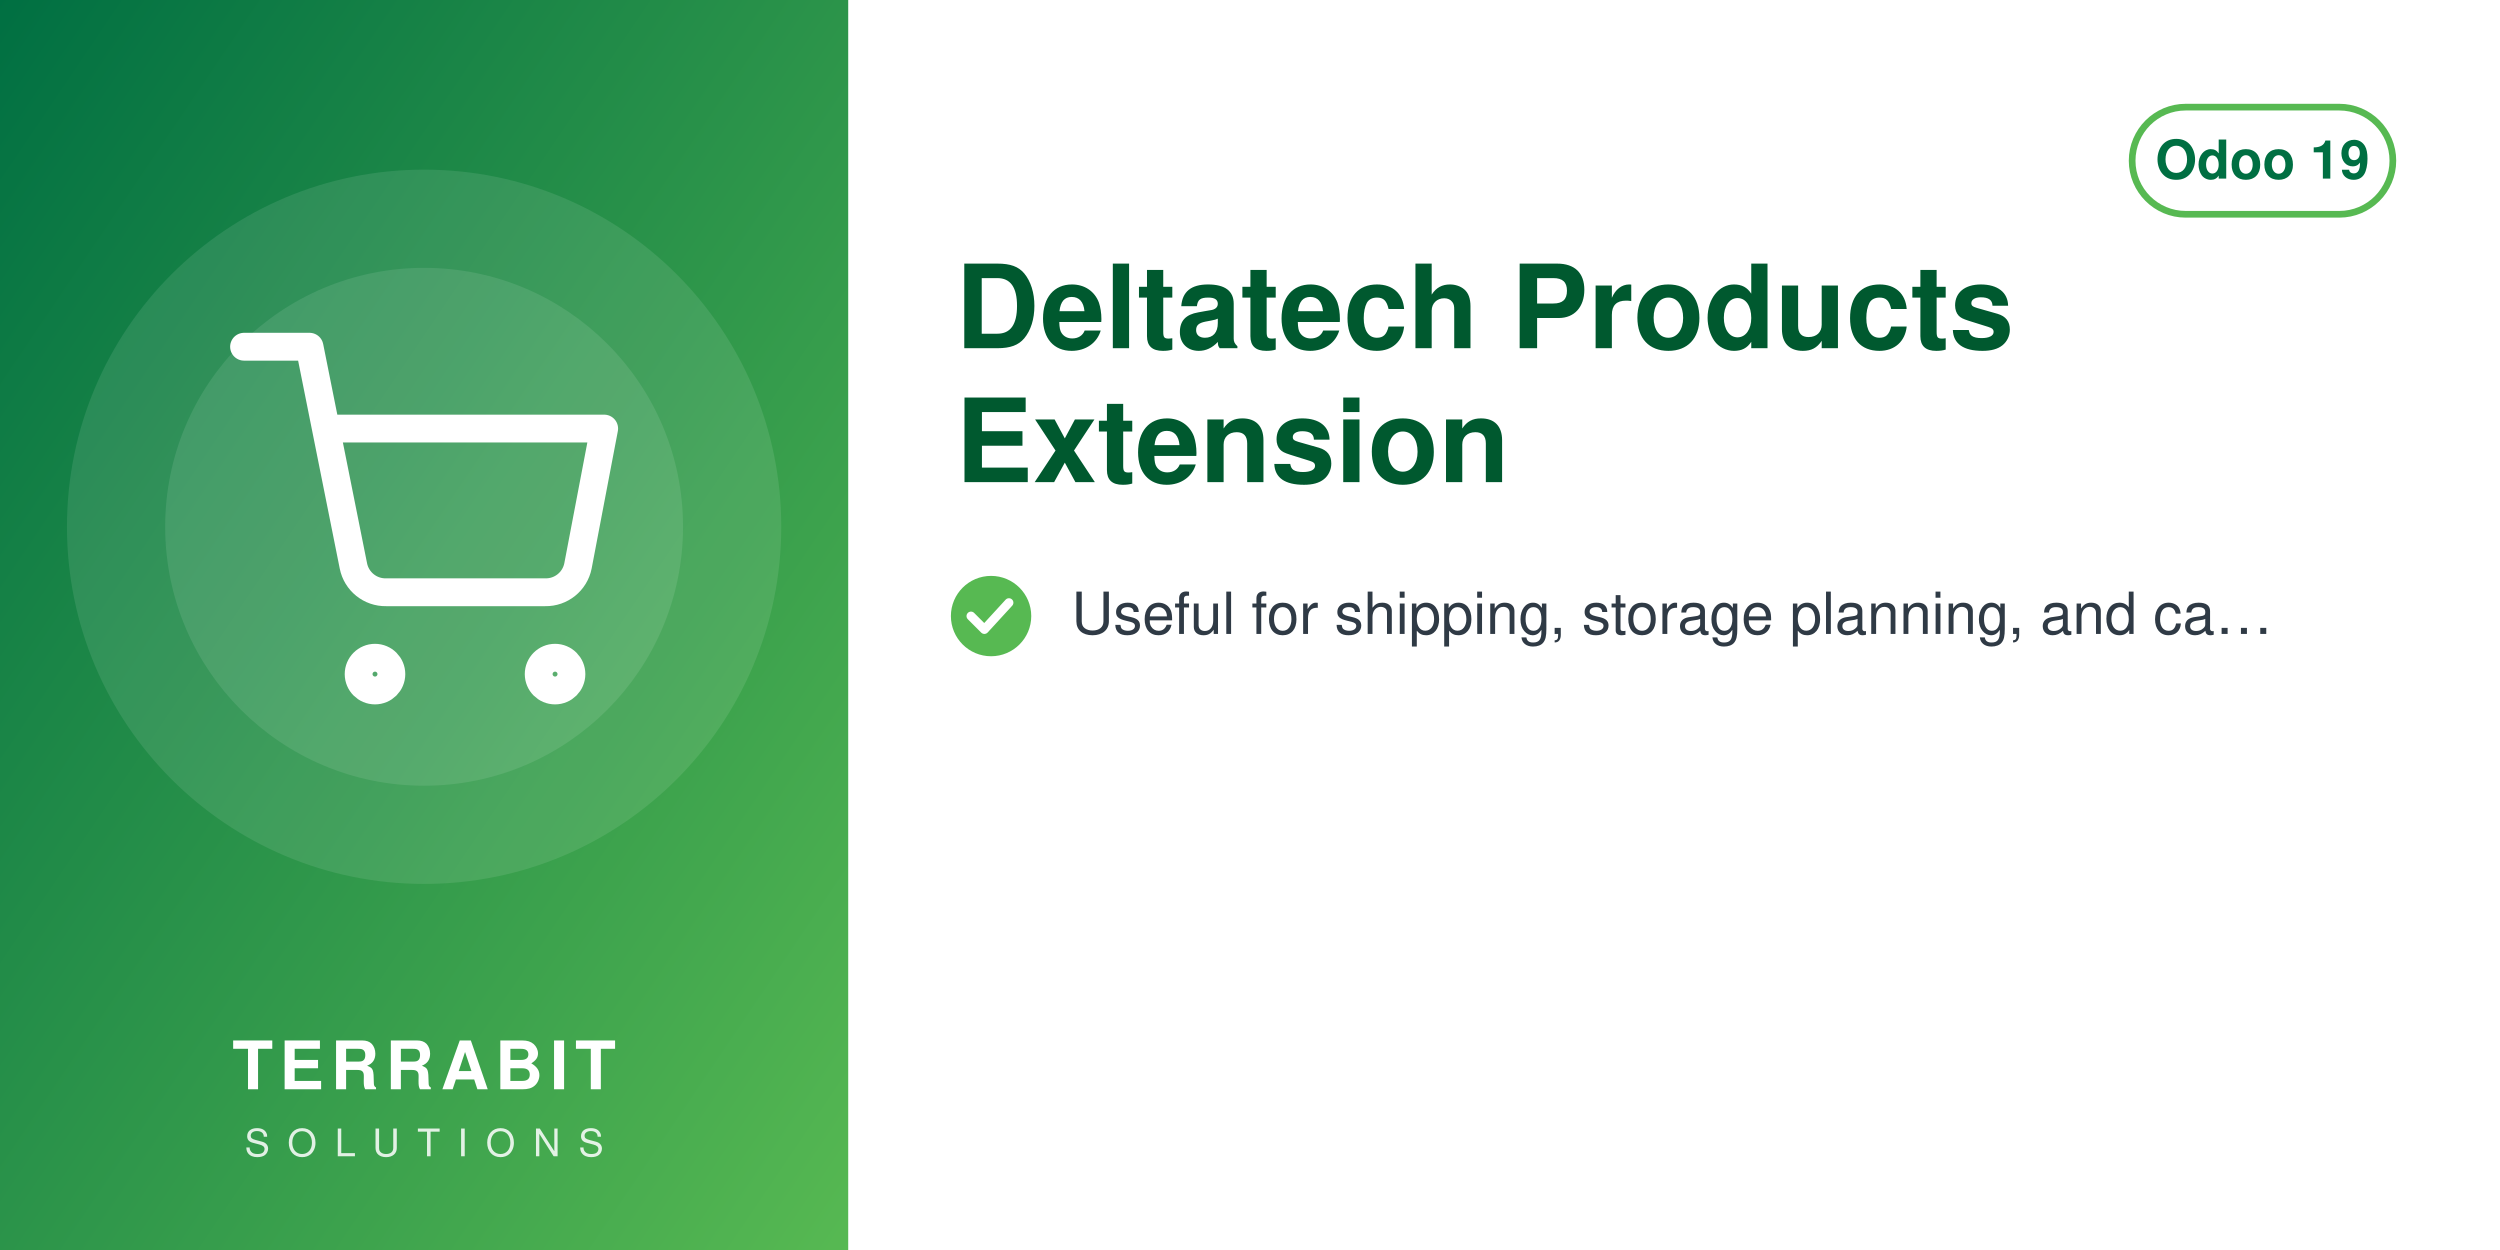
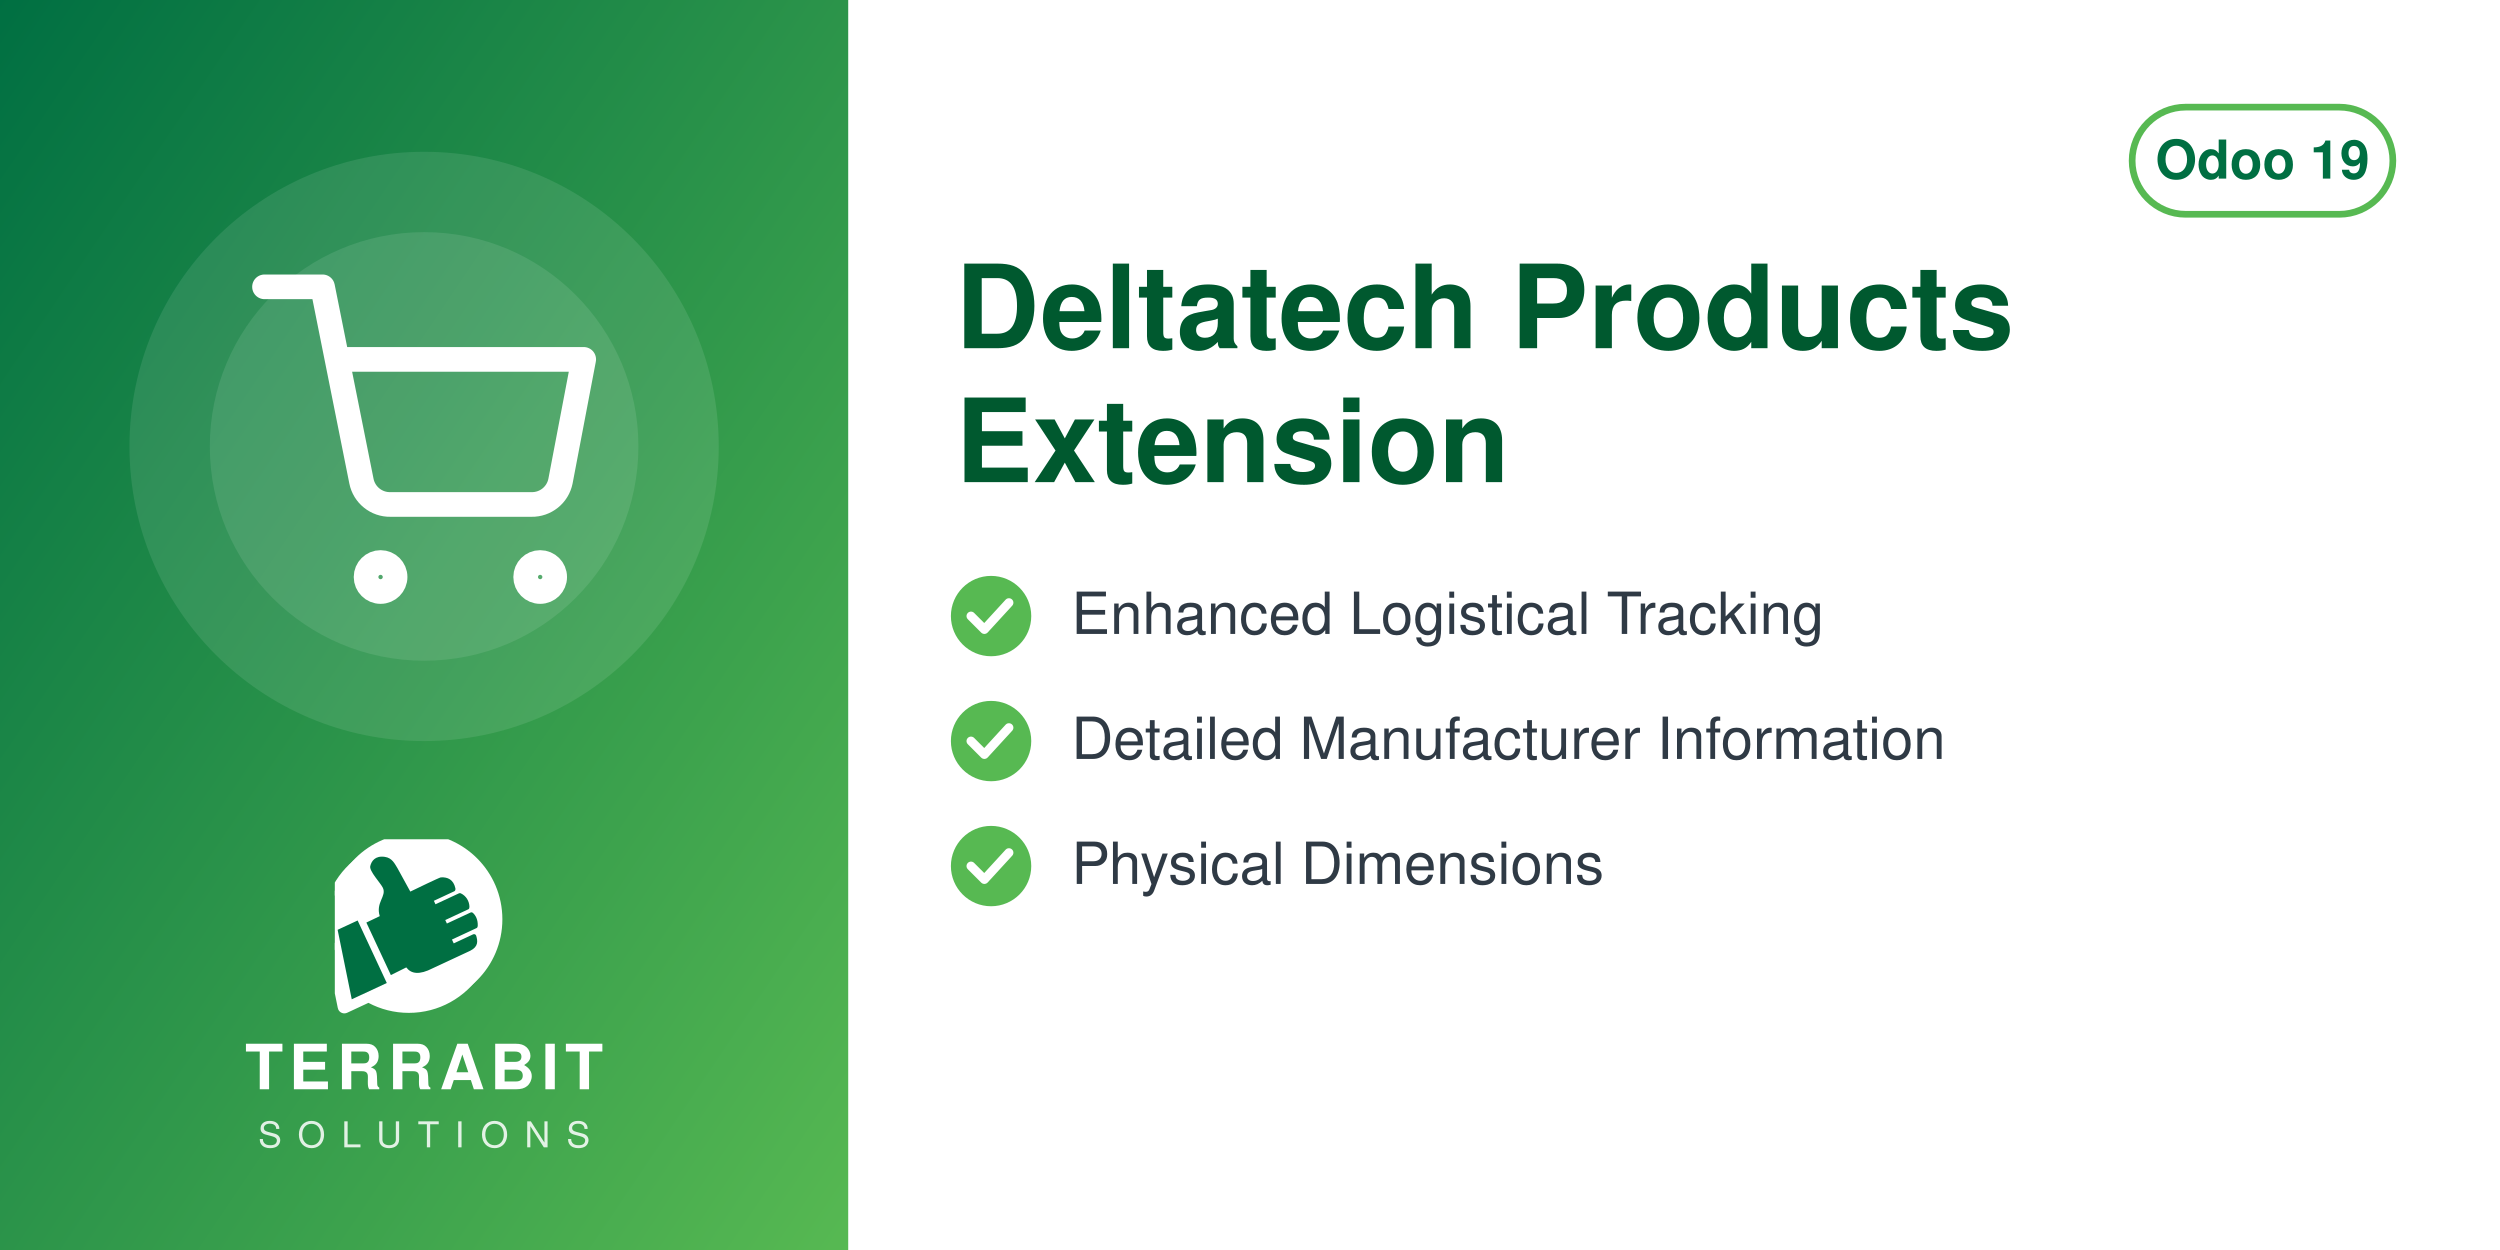
<svg xmlns="http://www.w3.org/2000/svg" width="560" height="280" viewBox="0 0 560 280">
  <defs>
    <linearGradient id="g" x1="0" y1="0" x2="1" y2="1">
      <stop offset="0" stop-color="#006F42" />
      <stop offset="1" stop-color="#57B952" />
    </linearGradient>
  </defs>
  <rect width="560" height="280" fill="#FFFFFF" />
  <rect width="190" height="280" fill="url(#g)" />
-   <circle cx="95.0" cy="118" r="80" fill="white" opacity="0.10" />
-   <circle cx="95.0" cy="118" r="58" fill="white" opacity="0.10" />
-   <svg x="51.0" y="74.0" width="88" height="88" viewBox="0 0 24 24">
+   <circle cx="95.0" cy="100" r="66" fill="white" opacity="0.10" />
+   <circle cx="95.0" cy="100" r="48" fill="white" opacity="0.10" />
+   <svg x="56.0" y="61.0" width="78" height="78" viewBox="0 0 24 24">
    <g fill="none" stroke="white" stroke-width="1.7" stroke-linecap="round" stroke-linejoin="round">
      <circle cx="9" cy="21" r="1" />
      <circle cx="20" cy="21" r="1" />
      <path d="M1 1h4l2.68 13.39a2 2 0 0 0 2 1.61h9.72a2 2 0 0 0 2-1.61L23 6H6" />
    </g>
  </svg>
-   <text x="95.0" y="244" text-anchor="middle" font-family="Helvetica,Arial,sans-serif" font-size="15" font-weight="800" letter-spacing="1.5" fill="white">TERRABIT</text>
-   <text x="95.0" y="259" text-anchor="middle" font-family="Helvetica,Arial,sans-serif" font-size="8.5" font-weight="500" letter-spacing="4" fill="white" opacity="0.85">SOLUTIONS</text>
+   <svg x="75.0" y="188" width="40" height="40" viewBox="4150 2350 3900 3800" preserveAspectRatio="xMidYMid meet">
+     <path fill="#FFFFFF" d="M7338.82 5241.89c-336.4,511.49 -915.39,849.23 -1573.35,849.23 -318.43,0 -618.3,-79.19 -881.23,-218.8l-465.06 216.37c-72.83,33.95 -159.37,2.44 -193.35,-70.37 -5.59,-12.01 -9.4,-24.39 -11.54,-36.85l-247.52 -1217.33c-54.07,-175.41 -83.21,-361.76 -83.21,-554.92 0,-657.98 337.78,-1237 849.31,-1573.39 -400.37,339.2 -654.6,845.59 -654.6,1411.43 0,184.82 27.28,368.48 81.7,545.13l0.48 1.54 247.97 1219.53 0.08 0.48c1.71,9.89 4.72,19.5 8.96,28.59 26.29,56.38 93.5,80.75 149.87,54.52l479.82 -223.25 14.39 7.64c267.26,141.92 563.34,214.99 865.9,214.99 565.81,0 1072.18,-254.2 1411.38,-654.54z" />
+     <path fill="#FFFFFF" d="M5927.44 2165.35c1039.34,0 1881.91,842.57 1881.91,1881.91 0,1039.34 -842.57,1881.89 -1881.91,1881.89 -318.43,0 -618.33,-79.2 -881.24,-218.81l-465.06 216.38c-72.81,33.95 -159.37,2.44 -193.34,-70.36 -5.59,-12.01 -9.41,-24.4 -11.55,-36.86l-247.56 -1217.47c-54.04,-175.36 -83.16,-361.66 -83.16,-554.76 0,-1039.34 842.56,-1881.91 1881.9,-1881.91z" />
+     <path fill="#006F42" d="M4648.32 4073.59l636.59 1365.17 -765.09 355.96 -308.63 -1517.87 437.13 -203.26zm725.61 1192.32l336.75 -167.88c105.65,140.85 282.69,170.72 576.82,18.8l819.92 -382.33c181.4,-90.13 164.26,-214.57 130.07,-328.43 -4.28,-14.25 -13.68,-24.81 -27.34,-30.7 -13.67,-5.89 -27.61,-5.11 -41.09,1.18l-422.32 196.93 -39.04 -83.72 538.07 -250.91c16.64,-7.76 24.7,-27.69 25.58,-46.04 6.48,-134.33 -44.36,-230.89 -105.84,-285.23 -15.2,-13.44 -35.71,-15.59 -54.12,-7l-513.92 239.64 -35.6 -76.34 506.31 -236.1c17.69,-8.25 22.52,-36.93 21.83,-56.45 -4.1,-117.31 -67.62,-232.74 -187.72,-290.66 -13.94,-6.72 -28.64,-6.36 -42.69,0.19l-511.21 238.38 -35.37 -75.86 448.98 -209.36c20.44,-9.53 25.81,-42.28 21.02,-64.32 -41.02,-189.07 -167.92,-247.8 -318.14,-237.87 -29.39,1.94 -589.86,273.16 -665.95,310.54l-281.84 -513.57c-59.06,-93.13 -112.7,-221.7 -276.47,-245.13 -211.24,-30.22 -291.56,94.38 -316.89,203.13 -25.32,108.75 223.84,365.99 276.05,473.69 85.52,184.27 -161.86,318.11 -68.41,617.99l-292.54 139.94 535.09 1147.51z" />
+   </svg>
+   <text x="95.0" y="244" text-anchor="middle" font-family="Helvetica,Arial,sans-serif" font-size="14" font-weight="800" letter-spacing="1.4" fill="white">TERRABIT</text>
+   <text x="95.0" y="257" text-anchor="middle" font-family="Helvetica,Arial,sans-serif" font-size="8" font-weight="500" letter-spacing="3.6" fill="white" opacity="0.85">SOLUTIONS</text>
  <g>
    <rect x="477.6" y="24" width="58.4" height="24" rx="12" fill="none" stroke="#57B952" stroke-width="1.5" />
    <text x="506.8" y="40" text-anchor="middle" font-family="Helvetica,Arial,sans-serif" font-size="12" font-weight="700" fill="#006F42">Odoo 19</text>
  </g>
  <text x="214" y="78" font-family="Helvetica,Arial,sans-serif" font-size="26" font-weight="700" fill="#00592F">Deltatech Products</text>
  <text x="214" y="108" font-family="Helvetica,Arial,sans-serif" font-size="26" font-weight="700" fill="#00592F">Extension</text>
  <circle cx="222" cy="138" r="9" fill="#57B952" />
  <path d="M217.5 138 l3 3 l5.5 -6" fill="none" stroke="white" stroke-width="2" stroke-linecap="round" stroke-linejoin="round" />
-   <text x="240" y="142" font-family="Helvetica,Arial,sans-serif" font-size="13" fill="#2F3A45">Useful for shipping, storage planning, and ca…</text>
+   <text x="240" y="142" font-family="Helvetica,Arial,sans-serif" font-size="13" fill="#2F3A45">Enhanced Logistical Tracking</text>
+   <circle cx="222" cy="166" r="9" fill="#57B952" />
+   <path d="M217.5 166 l3 3 l5.5 -6" fill="none" stroke="white" stroke-width="2" stroke-linecap="round" stroke-linejoin="round" />
+   <text x="240" y="170" font-family="Helvetica,Arial,sans-serif" font-size="13" fill="#2F3A45">Detailed Manufacturer Information</text>
+   <circle cx="222" cy="194" r="9" fill="#57B952" />
+   <path d="M217.5 194 l3 3 l5.5 -6" fill="none" stroke="white" stroke-width="2" stroke-linecap="round" stroke-linejoin="round" />
+   <text x="240" y="198" font-family="Helvetica,Arial,sans-serif" font-size="13" fill="#2F3A45">Physical Dimensions</text>
</svg>
